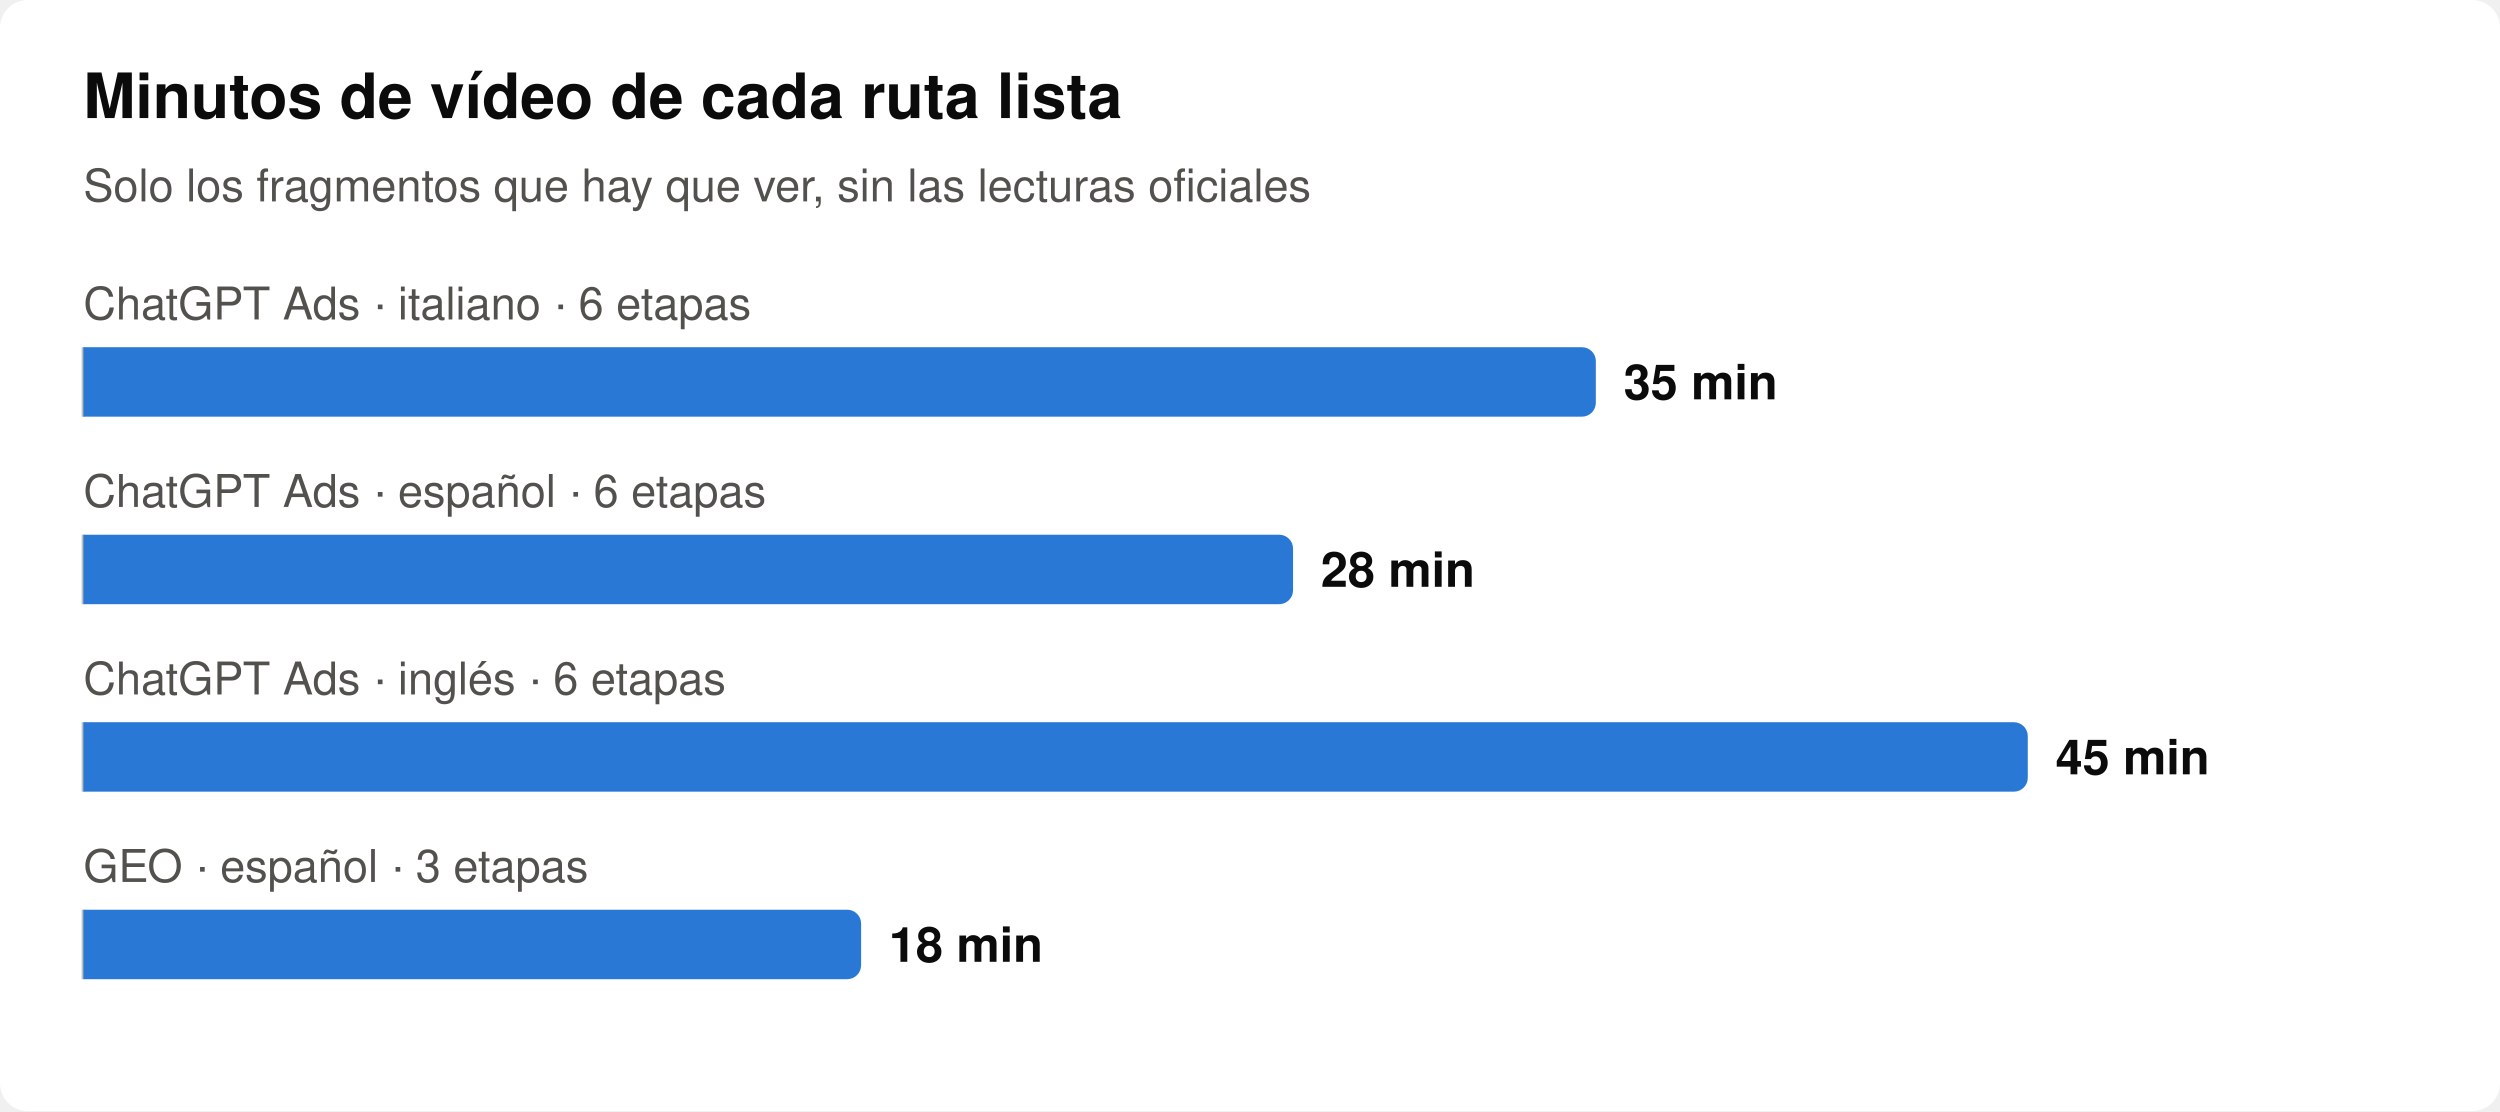
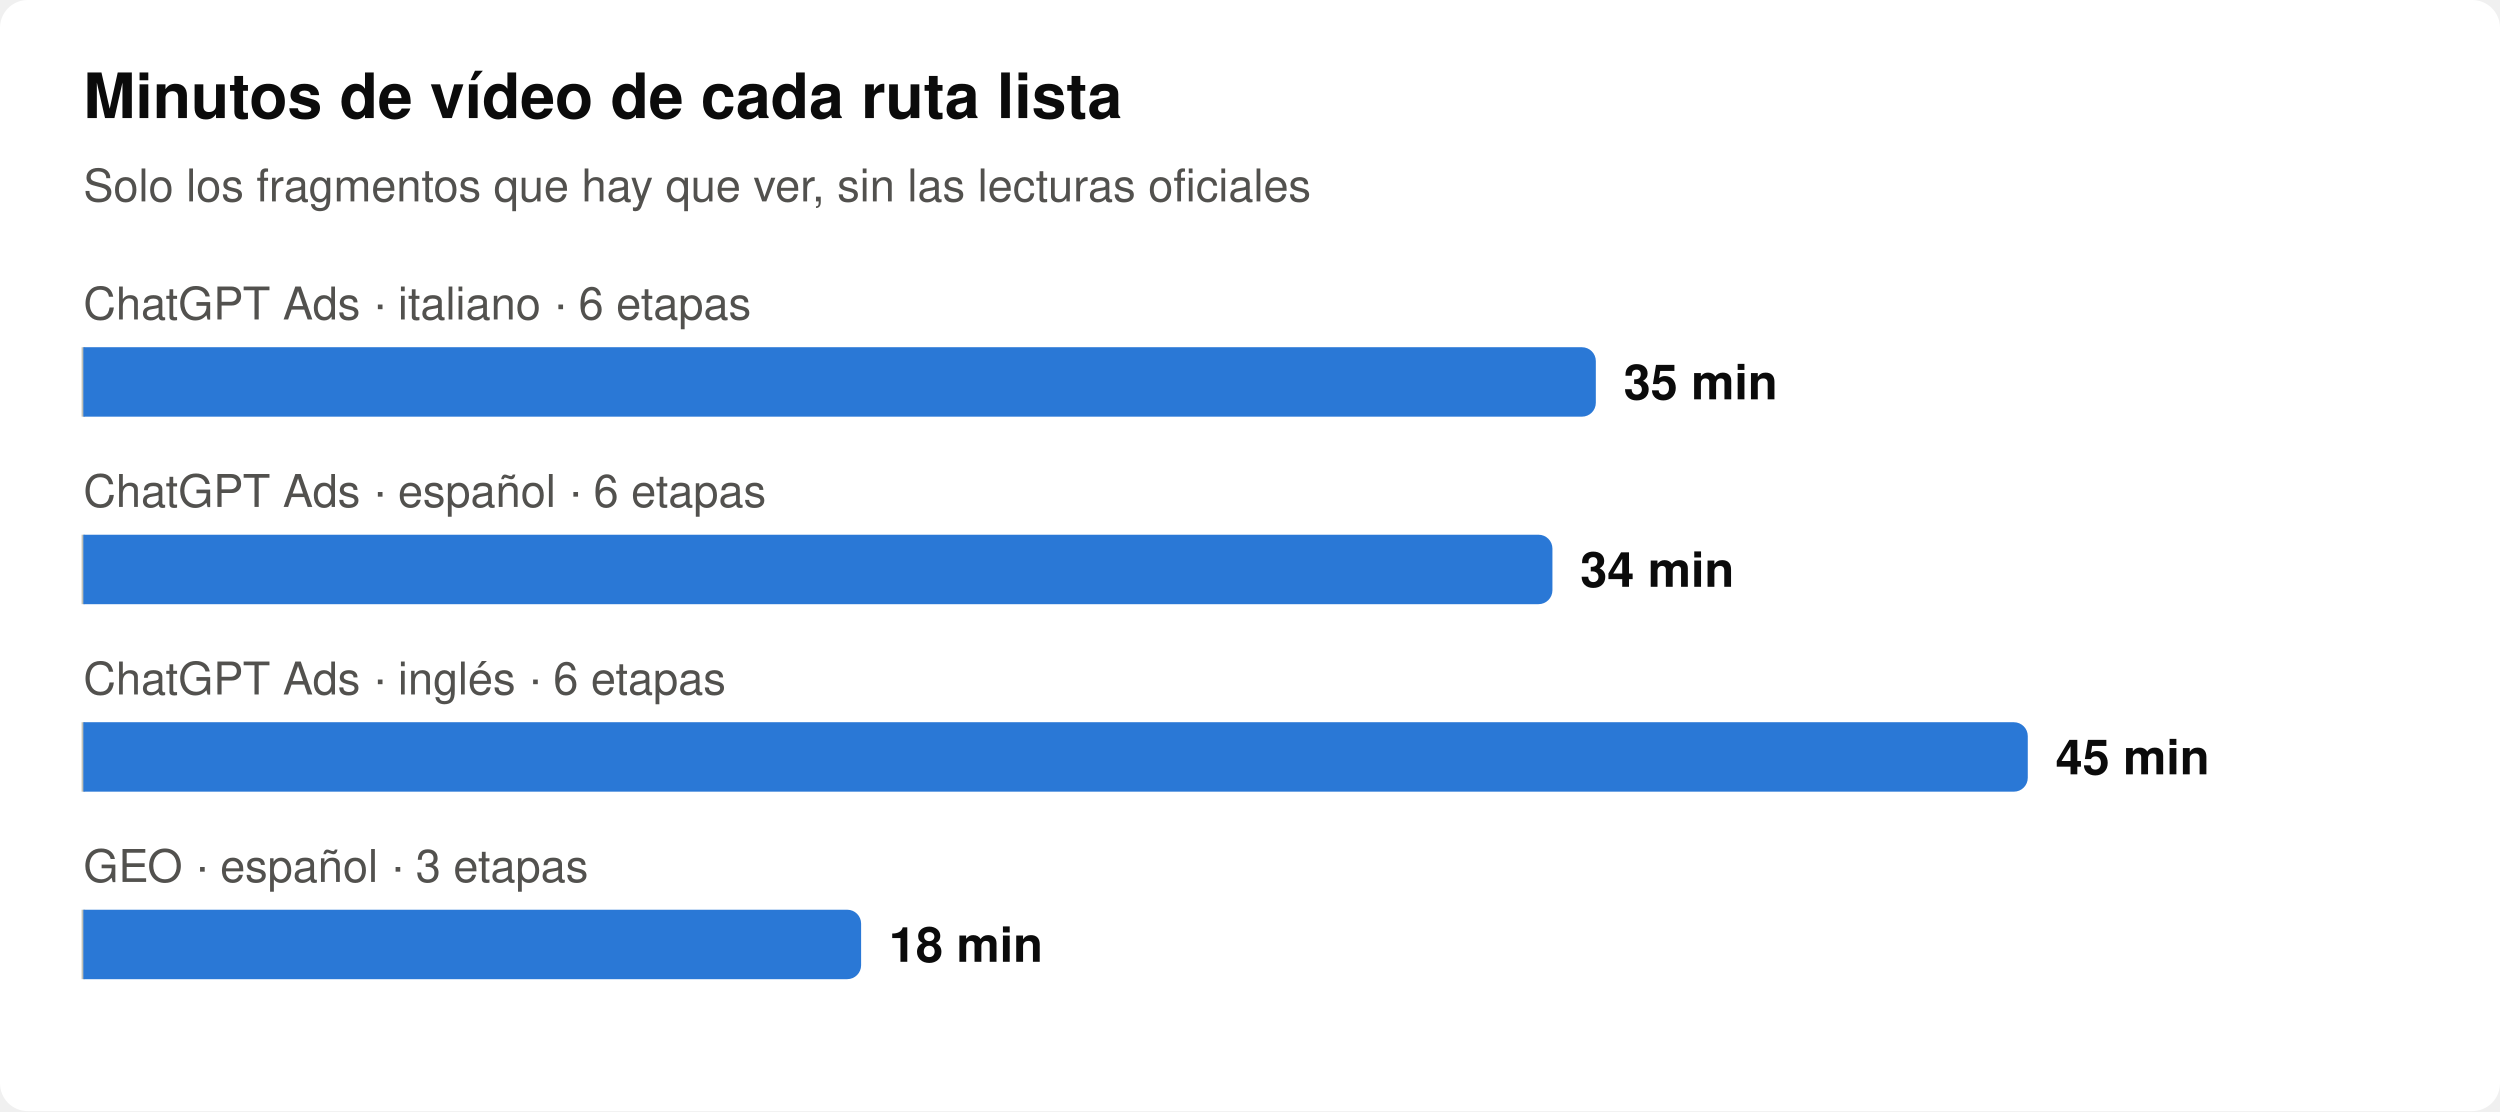
- <svg xmlns="http://www.w3.org/2000/svg" width="720" height="320" viewBox="0 0 720 320" role="img" aria-label="Minutos de vídeo de cada ruta lista. ChatGPT Ads · italiano · 6 etapas: 35 min; ChatGPT Ads · español · 6 etapas: 28 min; ChatGPT Ads · inglés · 6 etapas: 45 min; GEO · español · 3 etapas: 18 min">
+ <svg xmlns="http://www.w3.org/2000/svg" width="720" height="320" viewBox="0 0 720 320" role="img" aria-label="Minutos de vídeo de cada ruta lista. ChatGPT Ads · italiano · 6 etapas: 35 min; ChatGPT Ads · español · 6 etapas: 34 min; ChatGPT Ads · inglés · 6 etapas: 45 min; GEO · español · 3 etapas: 18 min">
  <rect width="720" height="320" rx="8" fill="#ffffff" />
  <text x="24" y="34" font-family="-apple-system, BlinkMacSystemFont, 'Segoe UI', Helvetica, Arial, sans-serif" font-size="18" font-weight="600" fill="#0b0b0b">Minutos de vídeo de cada ruta lista</text>
  <text x="24" y="58" font-family="-apple-system, BlinkMacSystemFont, 'Segoe UI', Helvetica, Arial, sans-serif" font-size="13" fill="#52514e">Solo los fragmentos que hay que ver, sin las lecturas oficiales</text>
  <text x="24" y="92" font-family="-apple-system, BlinkMacSystemFont, 'Segoe UI', Helvetica, Arial, sans-serif" font-size="13" fill="#52514e">ChatGPT Ads · italiano · 6 etapas</text>
  <line x1="24" y1="100" x2="24" y2="120" stroke="#c3c2b7" stroke-width="1" />
  <path d="M24.0,100.0 h431.6 a4,4 0 0 1 4,4 v12.0 a4,4 0 0 1 -4,4 h-431.6 z" fill="#2a78d6" />
  <text x="467.6" y="115" font-family="-apple-system, BlinkMacSystemFont, 'Segoe UI', Helvetica, Arial, sans-serif" font-size="14" font-weight="600" fill="#0b0b0b">35 min</text>
  <text x="24" y="146" font-family="-apple-system, BlinkMacSystemFont, 'Segoe UI', Helvetica, Arial, sans-serif" font-size="13" fill="#52514e">ChatGPT Ads · español · 6 etapas</text>
  <line x1="24" y1="154" x2="24" y2="174" stroke="#c3c2b7" stroke-width="1" />
-   <path d="M24.0,154.0 h344.4 a4,4 0 0 1 4,4 v12.0 a4,4 0 0 1 -4,4 h-344.4 z" fill="#2a78d6" />
-   <text x="380.4" y="169" font-family="-apple-system, BlinkMacSystemFont, 'Segoe UI', Helvetica, Arial, sans-serif" font-size="14" font-weight="600" fill="#0b0b0b">28 min</text>
+   <path d="M24.0,154.0 h419.1 a4,4 0 0 1 4,4 v12.0 a4,4 0 0 1 -4,4 h-419.1 z" fill="#2a78d6" />
+   <text x="455.1" y="169" font-family="-apple-system, BlinkMacSystemFont, 'Segoe UI', Helvetica, Arial, sans-serif" font-size="14" font-weight="600" fill="#0b0b0b">34 min</text>
  <text x="24" y="200" font-family="-apple-system, BlinkMacSystemFont, 'Segoe UI', Helvetica, Arial, sans-serif" font-size="13" fill="#52514e">ChatGPT Ads · inglés · 6 etapas</text>
  <line x1="24" y1="208" x2="24" y2="228" stroke="#c3c2b7" stroke-width="1" />
  <path d="M24.0,208.0 h556.0 a4,4 0 0 1 4,4 v12.0 a4,4 0 0 1 -4,4 h-556.0 z" fill="#2a78d6" />
  <text x="592.0" y="223" font-family="-apple-system, BlinkMacSystemFont, 'Segoe UI', Helvetica, Arial, sans-serif" font-size="14" font-weight="600" fill="#0b0b0b">45 min</text>
  <text x="24" y="254" font-family="-apple-system, BlinkMacSystemFont, 'Segoe UI', Helvetica, Arial, sans-serif" font-size="13" fill="#52514e">GEO · español · 3 etapas</text>
  <line x1="24" y1="262" x2="24" y2="282" stroke="#c3c2b7" stroke-width="1" />
  <path d="M24.0,262.0 h220.0 a4,4 0 0 1 4,4 v12.0 a4,4 0 0 1 -4,4 h-220.0 z" fill="#2a78d6" />
  <text x="256.0" y="277" font-family="-apple-system, BlinkMacSystemFont, 'Segoe UI', Helvetica, Arial, sans-serif" font-size="14" font-weight="600" fill="#0b0b0b">18 min</text>
</svg>
